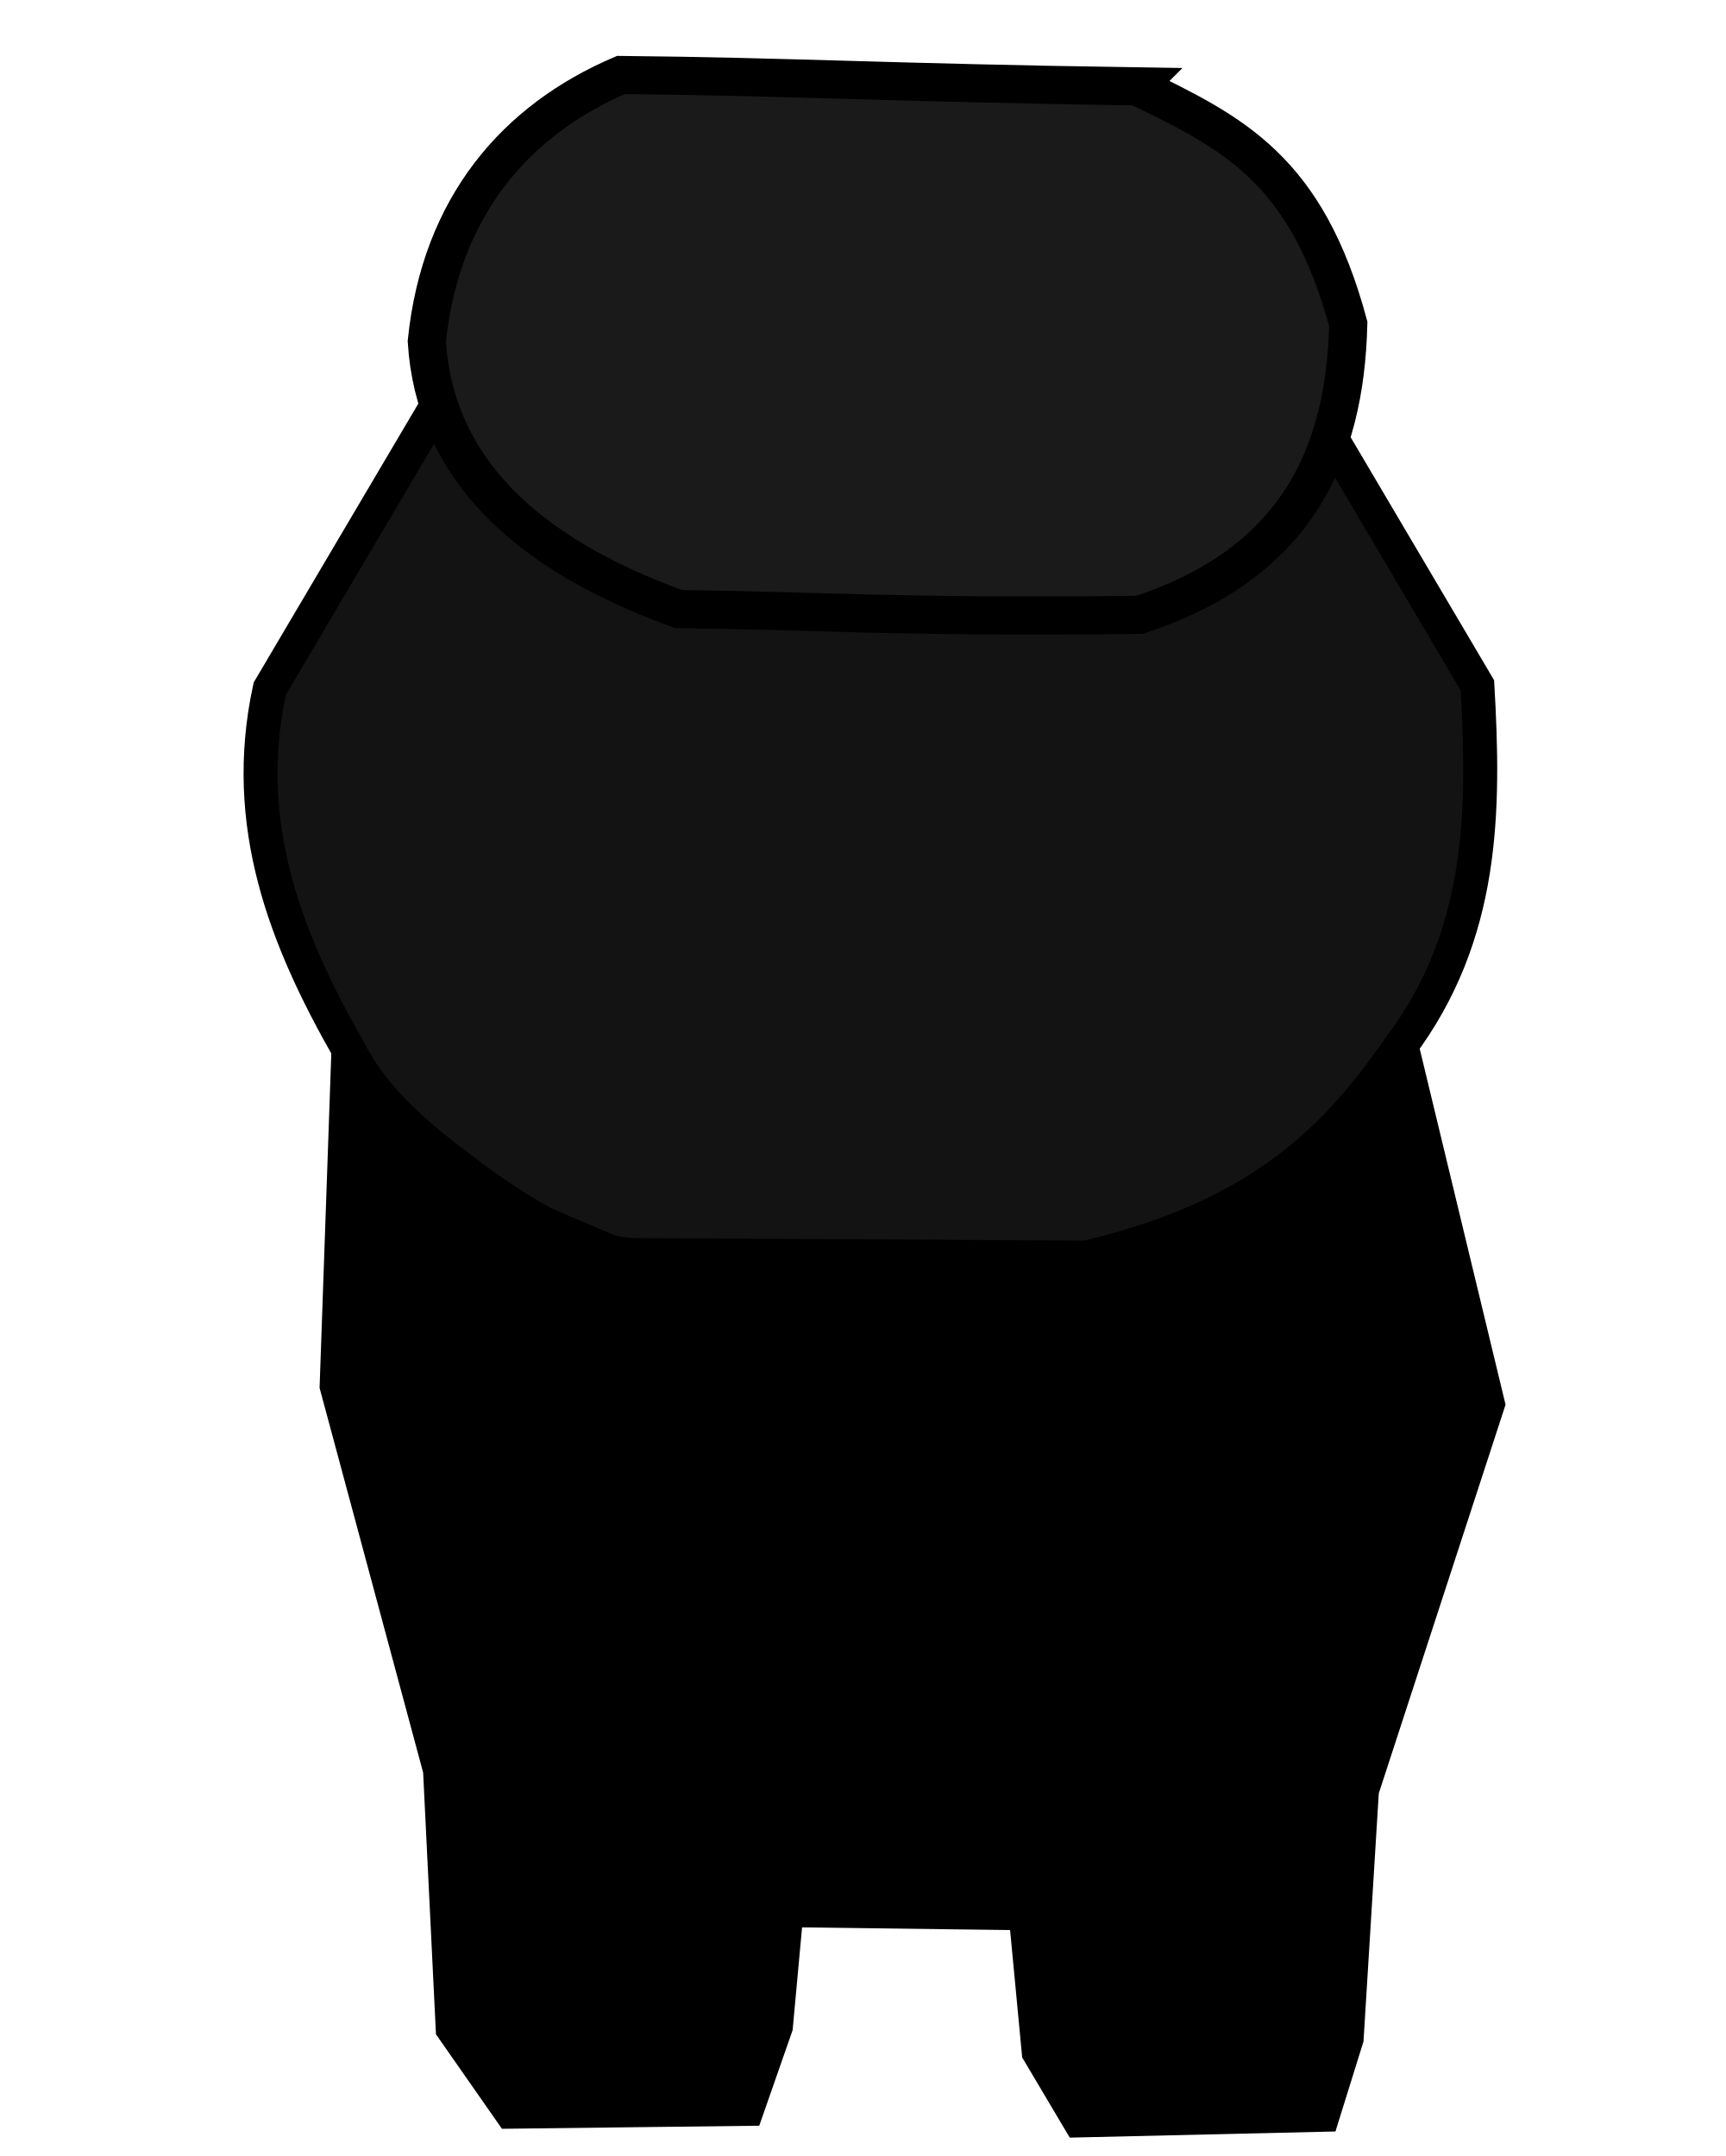
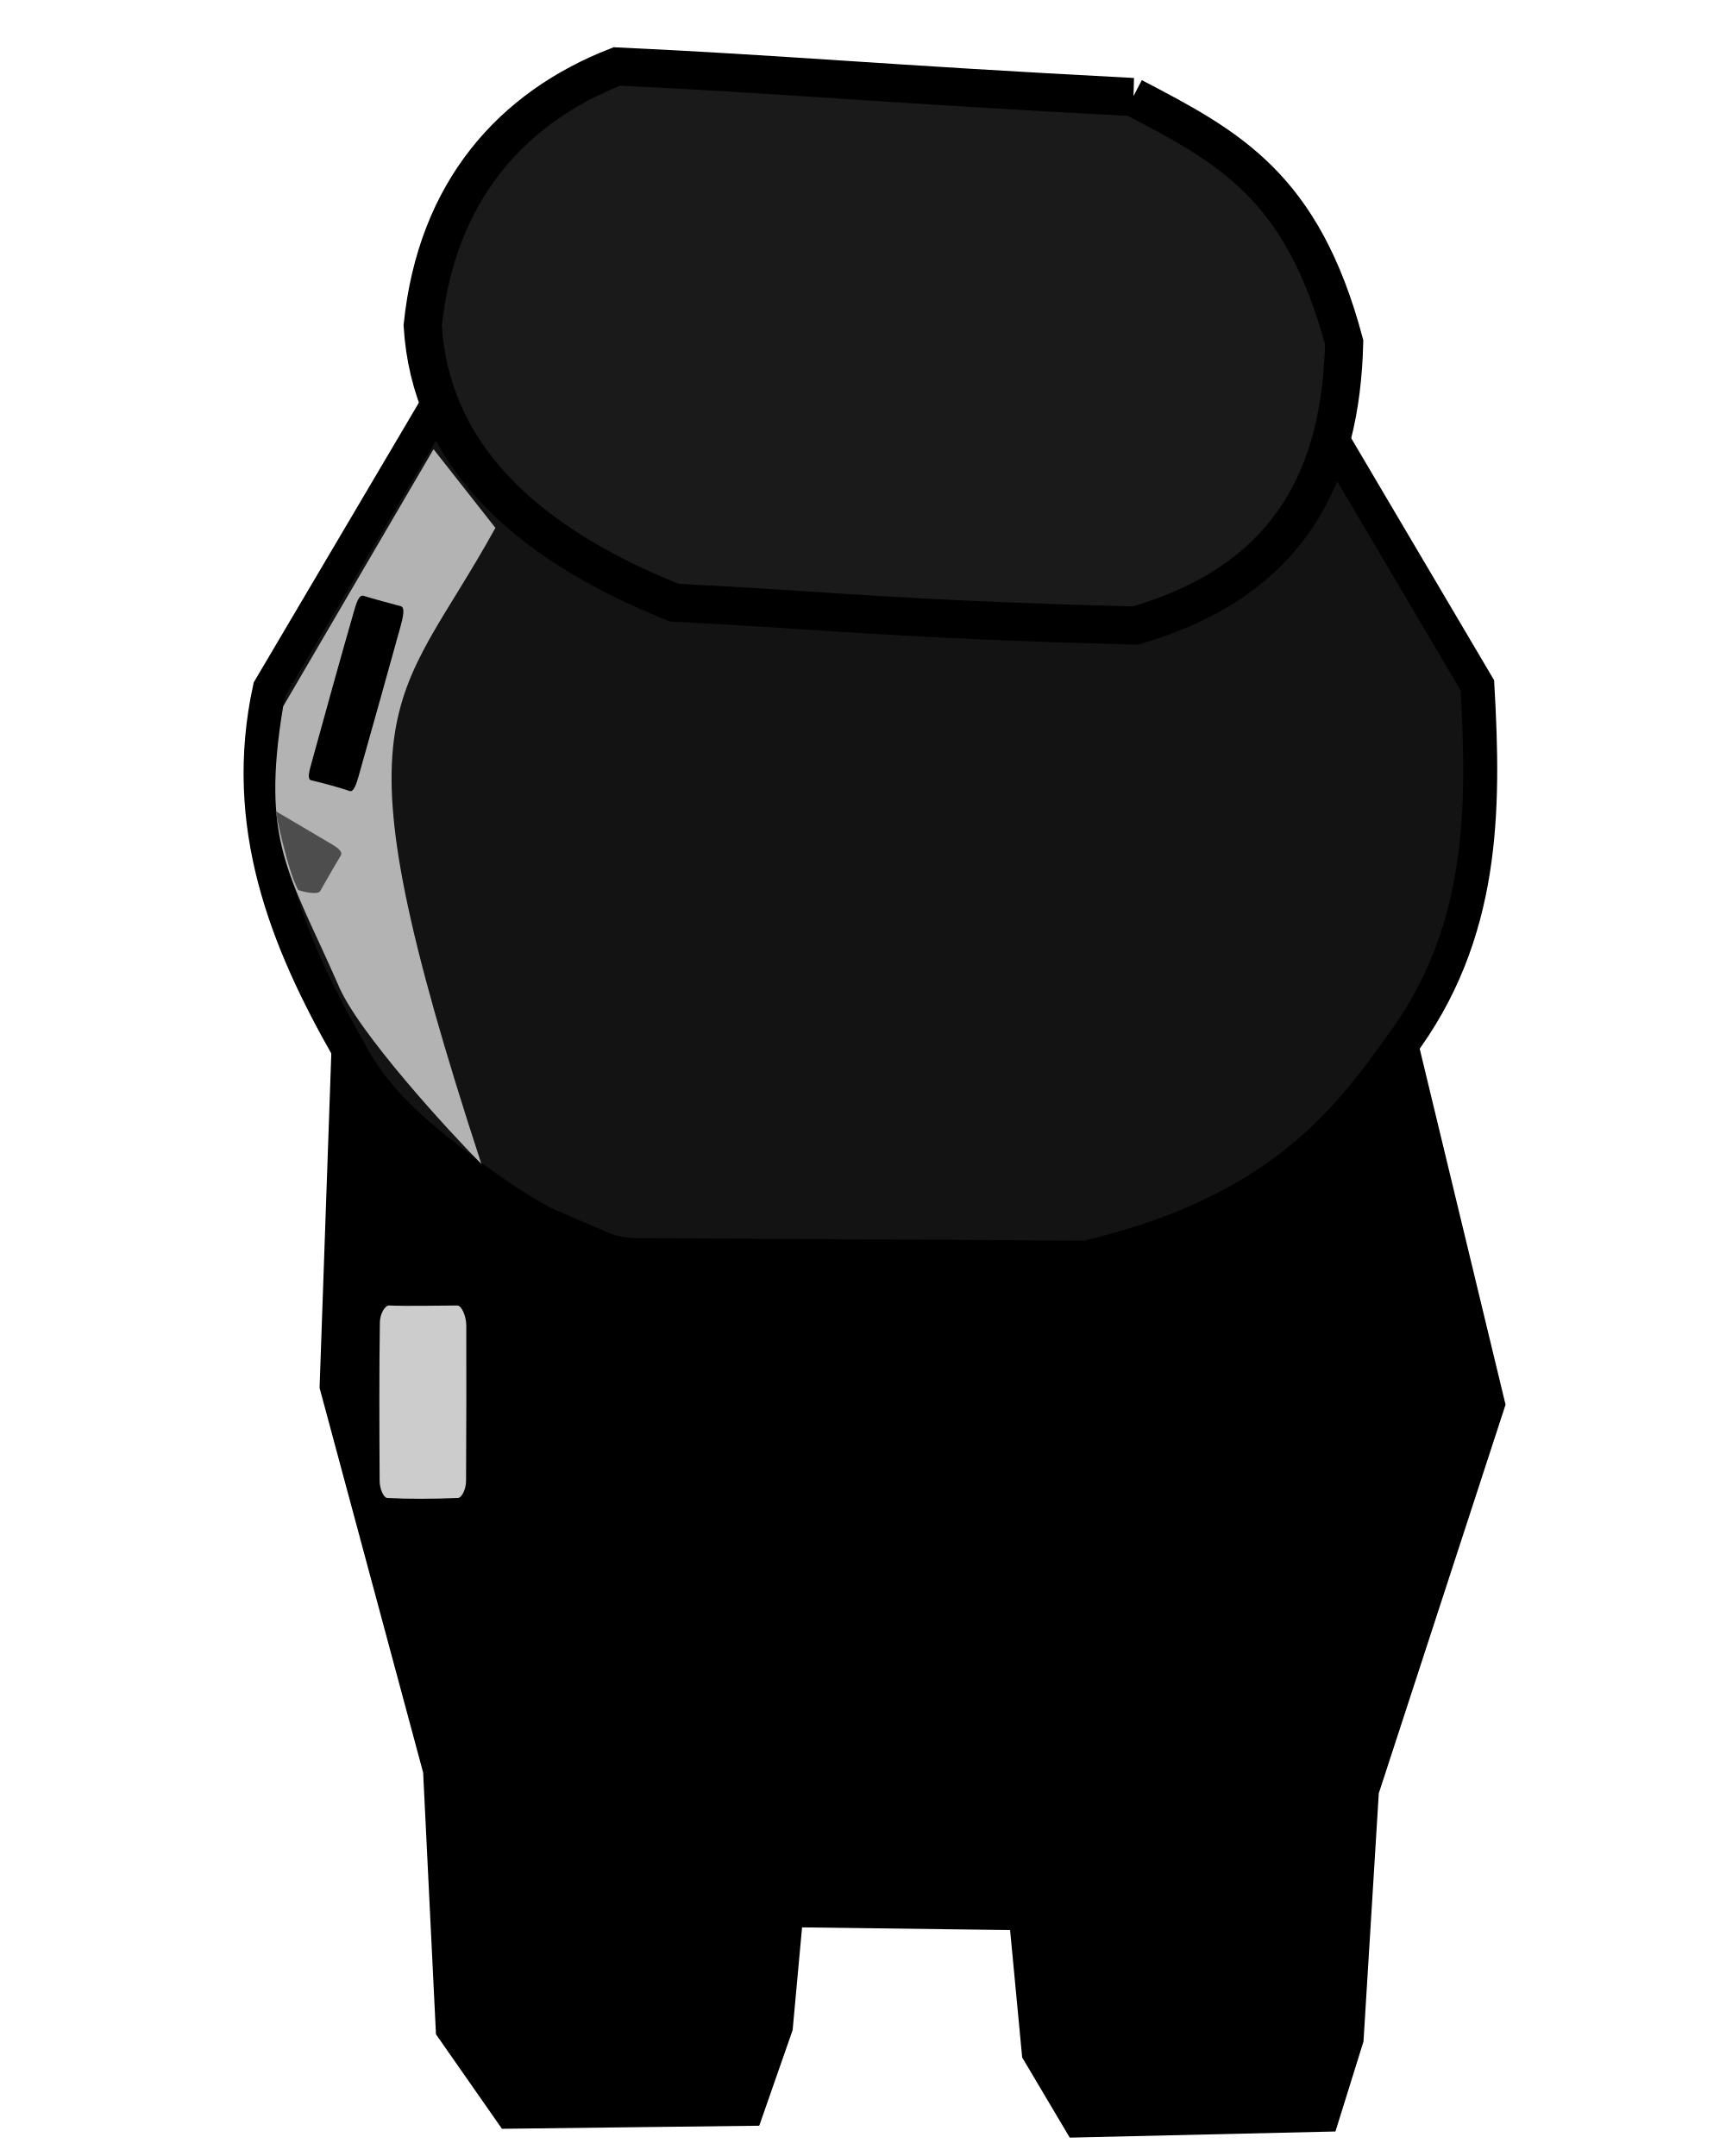
<svg xmlns="http://www.w3.org/2000/svg" width="80mm" height="100mm" viewBox="0 0 80 100" version="1.1" id="svg5">
  <defs id="defs2" />
  <g id="layer1" style="display:inline">
    <g id="g81" transform="matrix(0.2645833,0,0,0.2645833,-0.3173364,-1.671709)" style="display:inline">
-       <path style="fill:#131313;stroke:#000000;stroke-width:5.956;stroke-linecap:butt;stroke-linejoin:miter;stroke-miterlimit:4;stroke-dasharray:none;stroke-opacity:1;fill-opacity:1" d="m 231.131,77.315 29.006,49.139 c 1.258,21.951 1.224,43.725 -13.624,63.471 -10.588,15.145 -23.456,29.445 -54.936,36.854 L 110.399,226.323 C 98.848,223.547 88.468,216.189 80.246,209.856 c -6.926,-5.335 -13.661,-11.191 -17.879,-19.419 -11.06,-19.369 -19.062,-39.574 -13.891,-63.388 l 29.006,-49.139 z" id="path7615" />
-       <path style="opacity:1;fill:#1a1a1a;stroke:#000000;stroke-width:6.683;stroke-linecap:butt;stroke-linejoin:miter;stroke-miterlimit:4;stroke-dasharray:none;stroke-opacity:1" d="m 200.498,21.464 c 16.811,8.158 29.705,14.469 37.012,41.652 -0.565,23.169 -9.254,42.033 -36.638,50.989 -43.822,0.451 -53.835,-0.679 -80.753,-1.019 C 92.858,103.217 77.351,87.945 76.005,66.163 78.434,42.432 91.682,27.316 110.026,19.464 c 29.161,0.277 46.619,1.339 90.473,1.999 z" id="path2943" />
+       <path style="fill:#131313;fill-opacity:1;stroke:#000000;stroke-width:5.956;stroke-linecap:butt;stroke-linejoin:miter;stroke-miterlimit:4;stroke-dasharray:none;stroke-opacity:1" d="m 231.131,77.315 29.006,49.139 c 1.258,21.951 1.224,43.725 -13.624,63.471 -10.588,15.145 -23.456,29.445 -54.936,36.854 L 110.399,226.323 C 98.848,223.547 88.468,216.189 80.246,209.856 c -6.926,-5.335 -13.661,-11.191 -17.879,-19.419 -11.06,-19.369 -19.062,-39.574 -13.891,-63.388 l 29.006,-49.139 z" id="path7615" />
+       <path style="opacity:1;fill:#1a1a1a;stroke:#000000;stroke-width:6.683;stroke-linecap:butt;stroke-linejoin:miter;stroke-miterlimit:4;stroke-dasharray:none;stroke-opacity:1" d="m 199.778,23.327 c 16.811,8.782 29.705,15.571 37.012,43.025 -0.565,23.148 -9.254,41.69 -36.638,49.63 -43.822,-1.175 -53.835,-2.677 -80.753,-4.016 C 92.138,101.086 76.631,85.238 75.285,63.406 c 2.429,-23.641 15.677,-38.265 34.021,-45.436 29.161,1.359 46.619,3.069 90.473,5.357 z" id="path2943" />
      <path style="fill:#000000;stroke:#000000;stroke-width:3.61px;stroke-linecap:butt;stroke-linejoin:miter;stroke-opacity:1" d="m 248.215,190.345 14.986,62.139 -22.132,67.874 -2.68,43.508 -4.466,14.332 -44.216,1.024 -7.593,-12.797 -2.233,-23.546 -39.75,-0.512 -1.787,19.451 -5.36,15.356 -42.876,0.512 -10.719,-15.356 -2.233,-45.556 -18.131,-67.362 2.053,-58.556 18.758,21.498 28.584,12.285 20.992,3.583 62.975,-1.024 22.778,-7.678 22.331,-13.82 z" id="path1073" />
+       <path style="display:inline;fill:#b3b3b3;stroke:none;stroke-width:5.222;stroke-linecap:butt;stroke-linejoin:miter;stroke-miterlimit:4;stroke-dasharray:none;stroke-opacity:1" d="m 88.029,98.851 c -17.628,32.024 -29.039,30.201 -2.454,111.527 -5.324,-5.335 -21.93,-23.356 -25.173,-31.585 -8.503,-19.369 -13.549,-24.828 -9.573,-48.642 l 26.355,-45.084 z" id="path7615-3" />
+       <path style="display:inline;fill:#cccccc;stroke:none;stroke-width:0.67px;stroke-linecap:butt;stroke-linejoin:miter;stroke-opacity:1" d="m 81.354,235.174 c -4.087,0.01 -8.292,0.137 -11.964,0 -0.696,-0.026 -1.587,1.411 -1.611,2.962 -0.129,8.382 -0.096,18.08 -0.04,27.82 0.008,1.396 0.703,2.928 1.329,2.962 3.861,0.205 8.161,0.17 12.407,0 0.646,-0.026 1.401,-1.523 1.41,-2.962 0.052,-8.882 0.065,-18.785 0.04,-27.282 -0.005,-1.65 -0.83,-3.502 -1.571,-3.5 z" id="path10302" />
+       <path style="display:inline;fill:#000000;stroke:none;stroke-width:0.503px;stroke-linecap:butt;stroke-linejoin:miter;stroke-opacity:1" d="m 71.465,112.594 c -2.231,-0.612 -4.537,-1.199 -6.523,-1.82 -0.805,-0.251 -1.243,1.113 -1.671,2.597 -2.314,8.023 -4.893,17.335 -7.469,26.69 -0.369,1.341 -0.816,2.866 -0.068,3.044 2.13,0.506 4.482,1.119 6.764,1.887 0.674,0.227 1.172,-1.248 1.561,-2.627 2.406,-8.515 5.064,-18.015 7.325,-26.173 0.44,-1.584 0.85,-3.385 0.08,-3.597 z" id="path10302-0" />
+       <path style="display:inline;fill:#4d4d4d;stroke:none;stroke-width:0.48px;stroke-linecap:butt;stroke-linejoin:miter;stroke-opacity:1" d="m 57.304,162.549 c 1.221,-2.123 2.445,-4.325 3.598,-6.202 0.467,-0.76 -0.558,-1.445 -1.701,-2.12 l -9.661,-5.705 c -0.1,-0.059 2.053,10.416 3.913,13.805 0.555,0.242 3.428,0.953 3.851,0.221 z" id="path10302-0-8-7" />
    </g>
  </g>
</svg>
